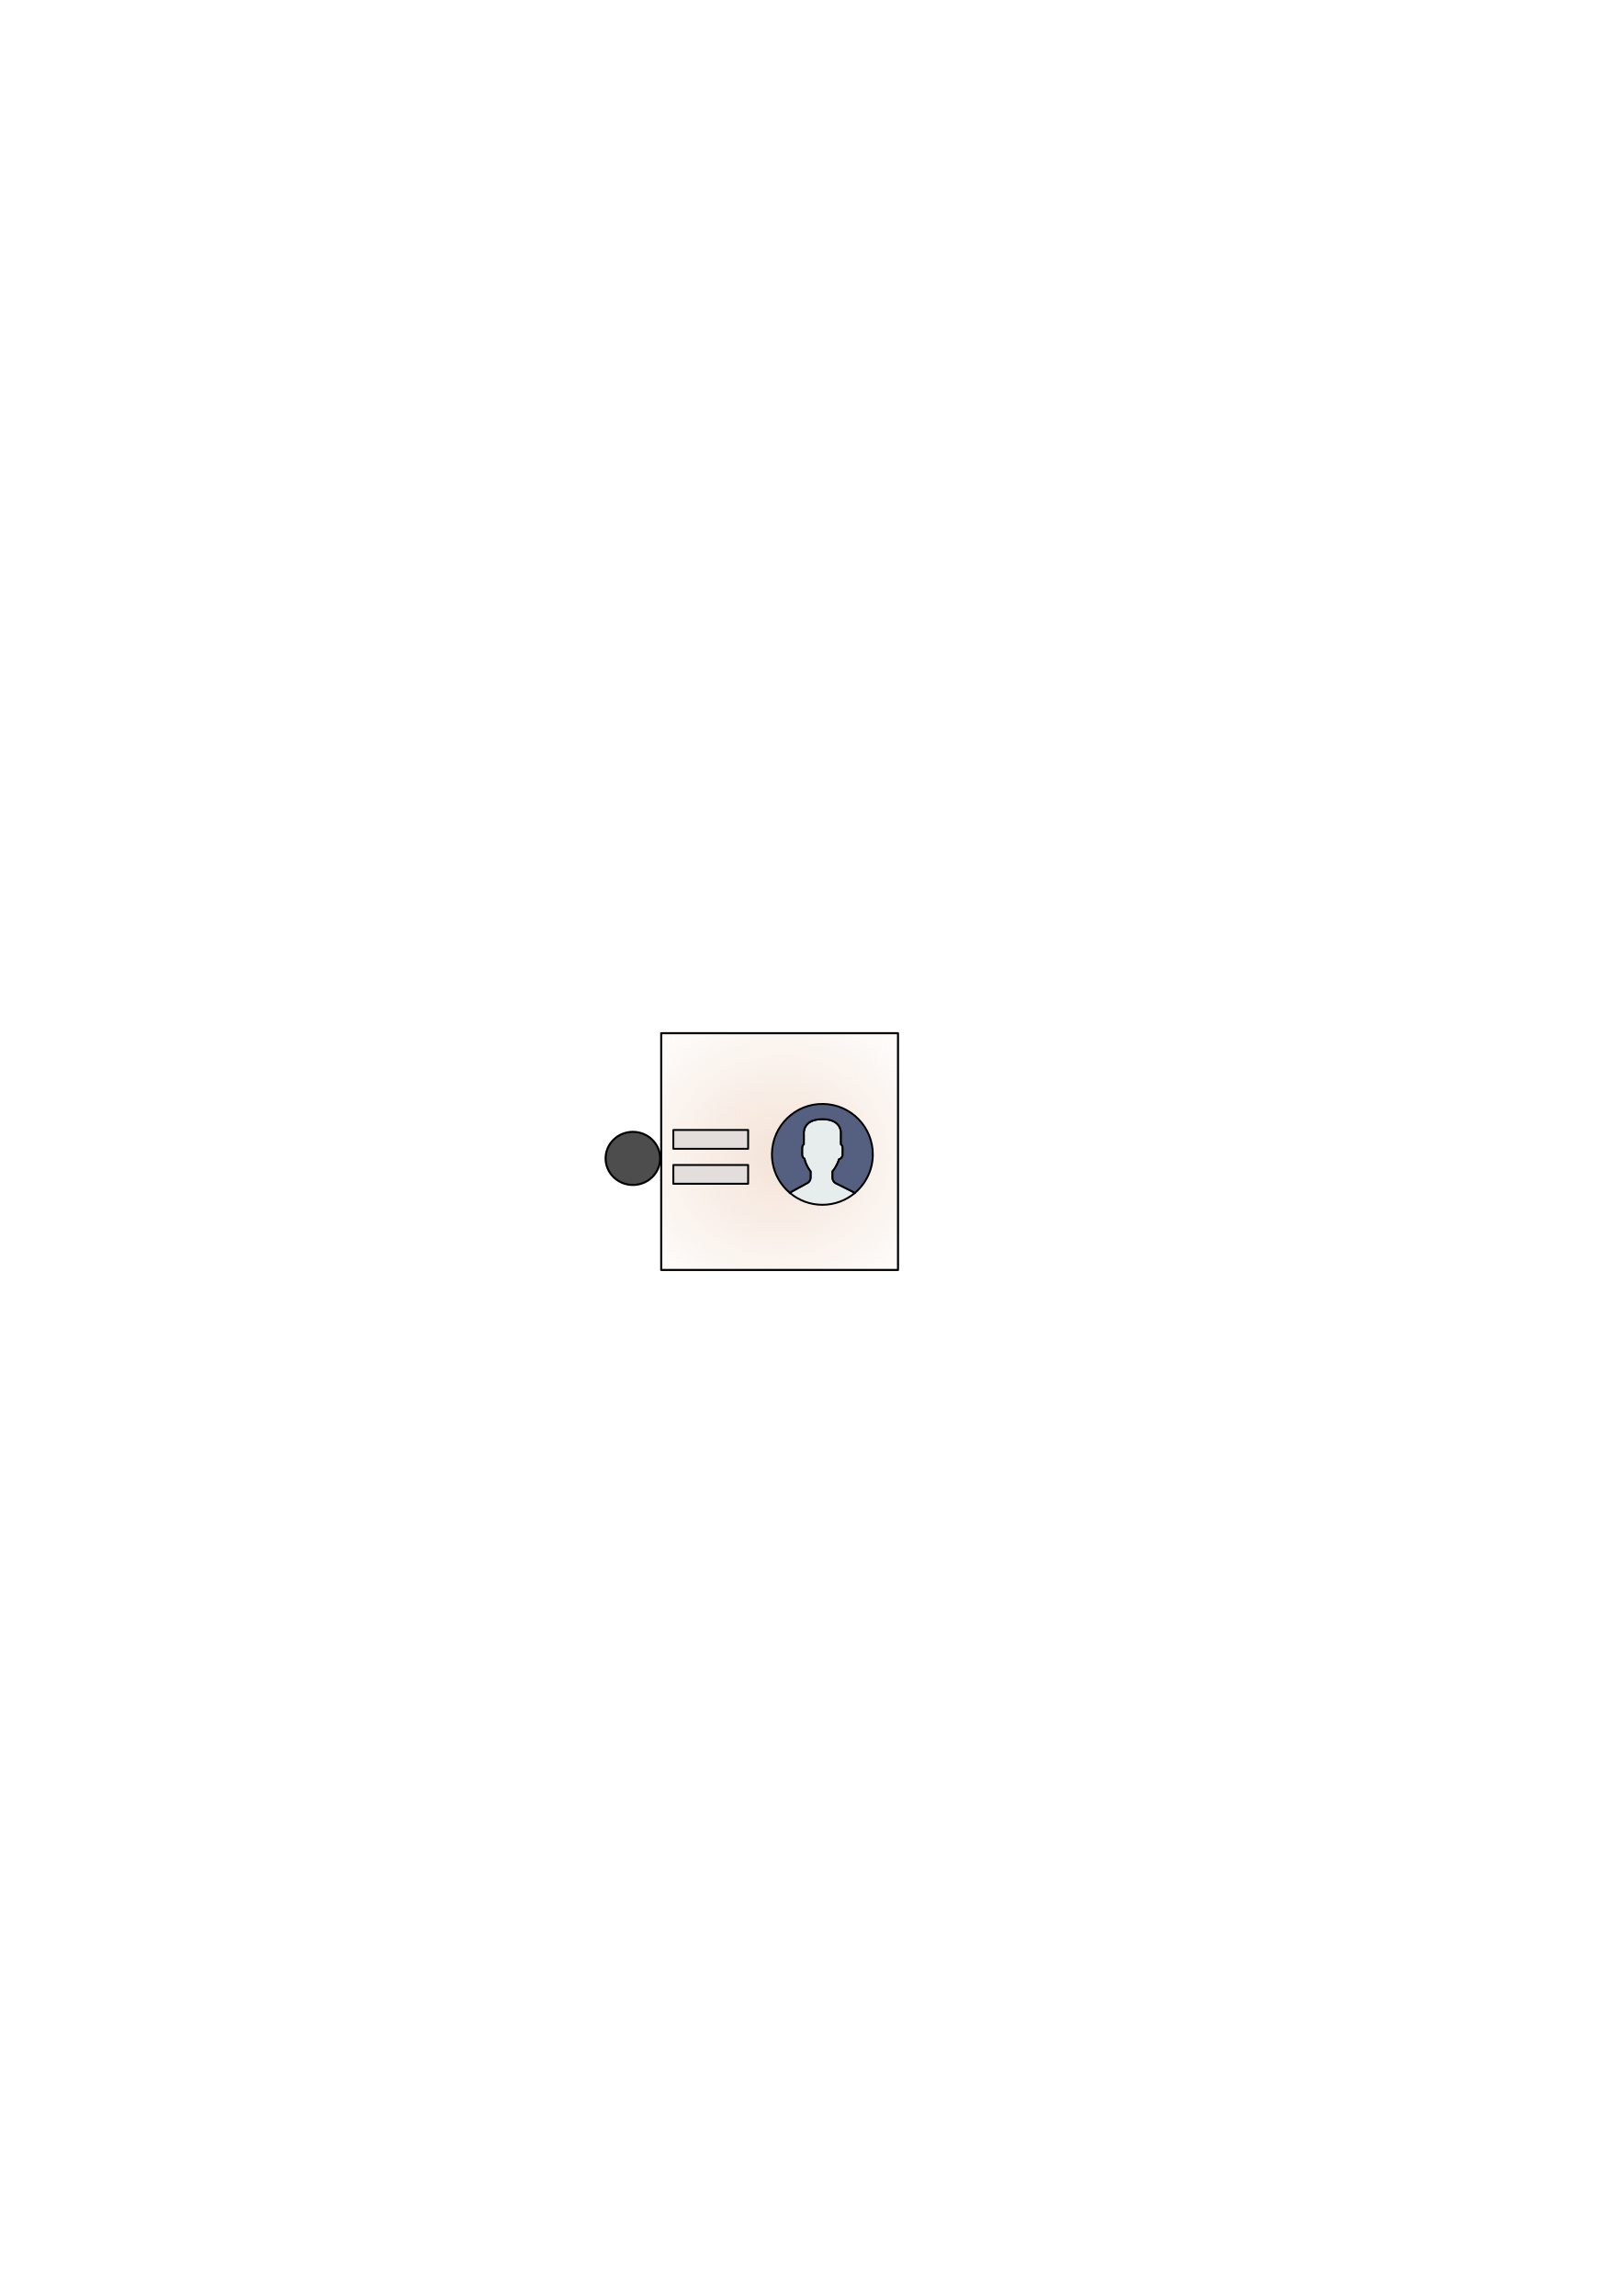
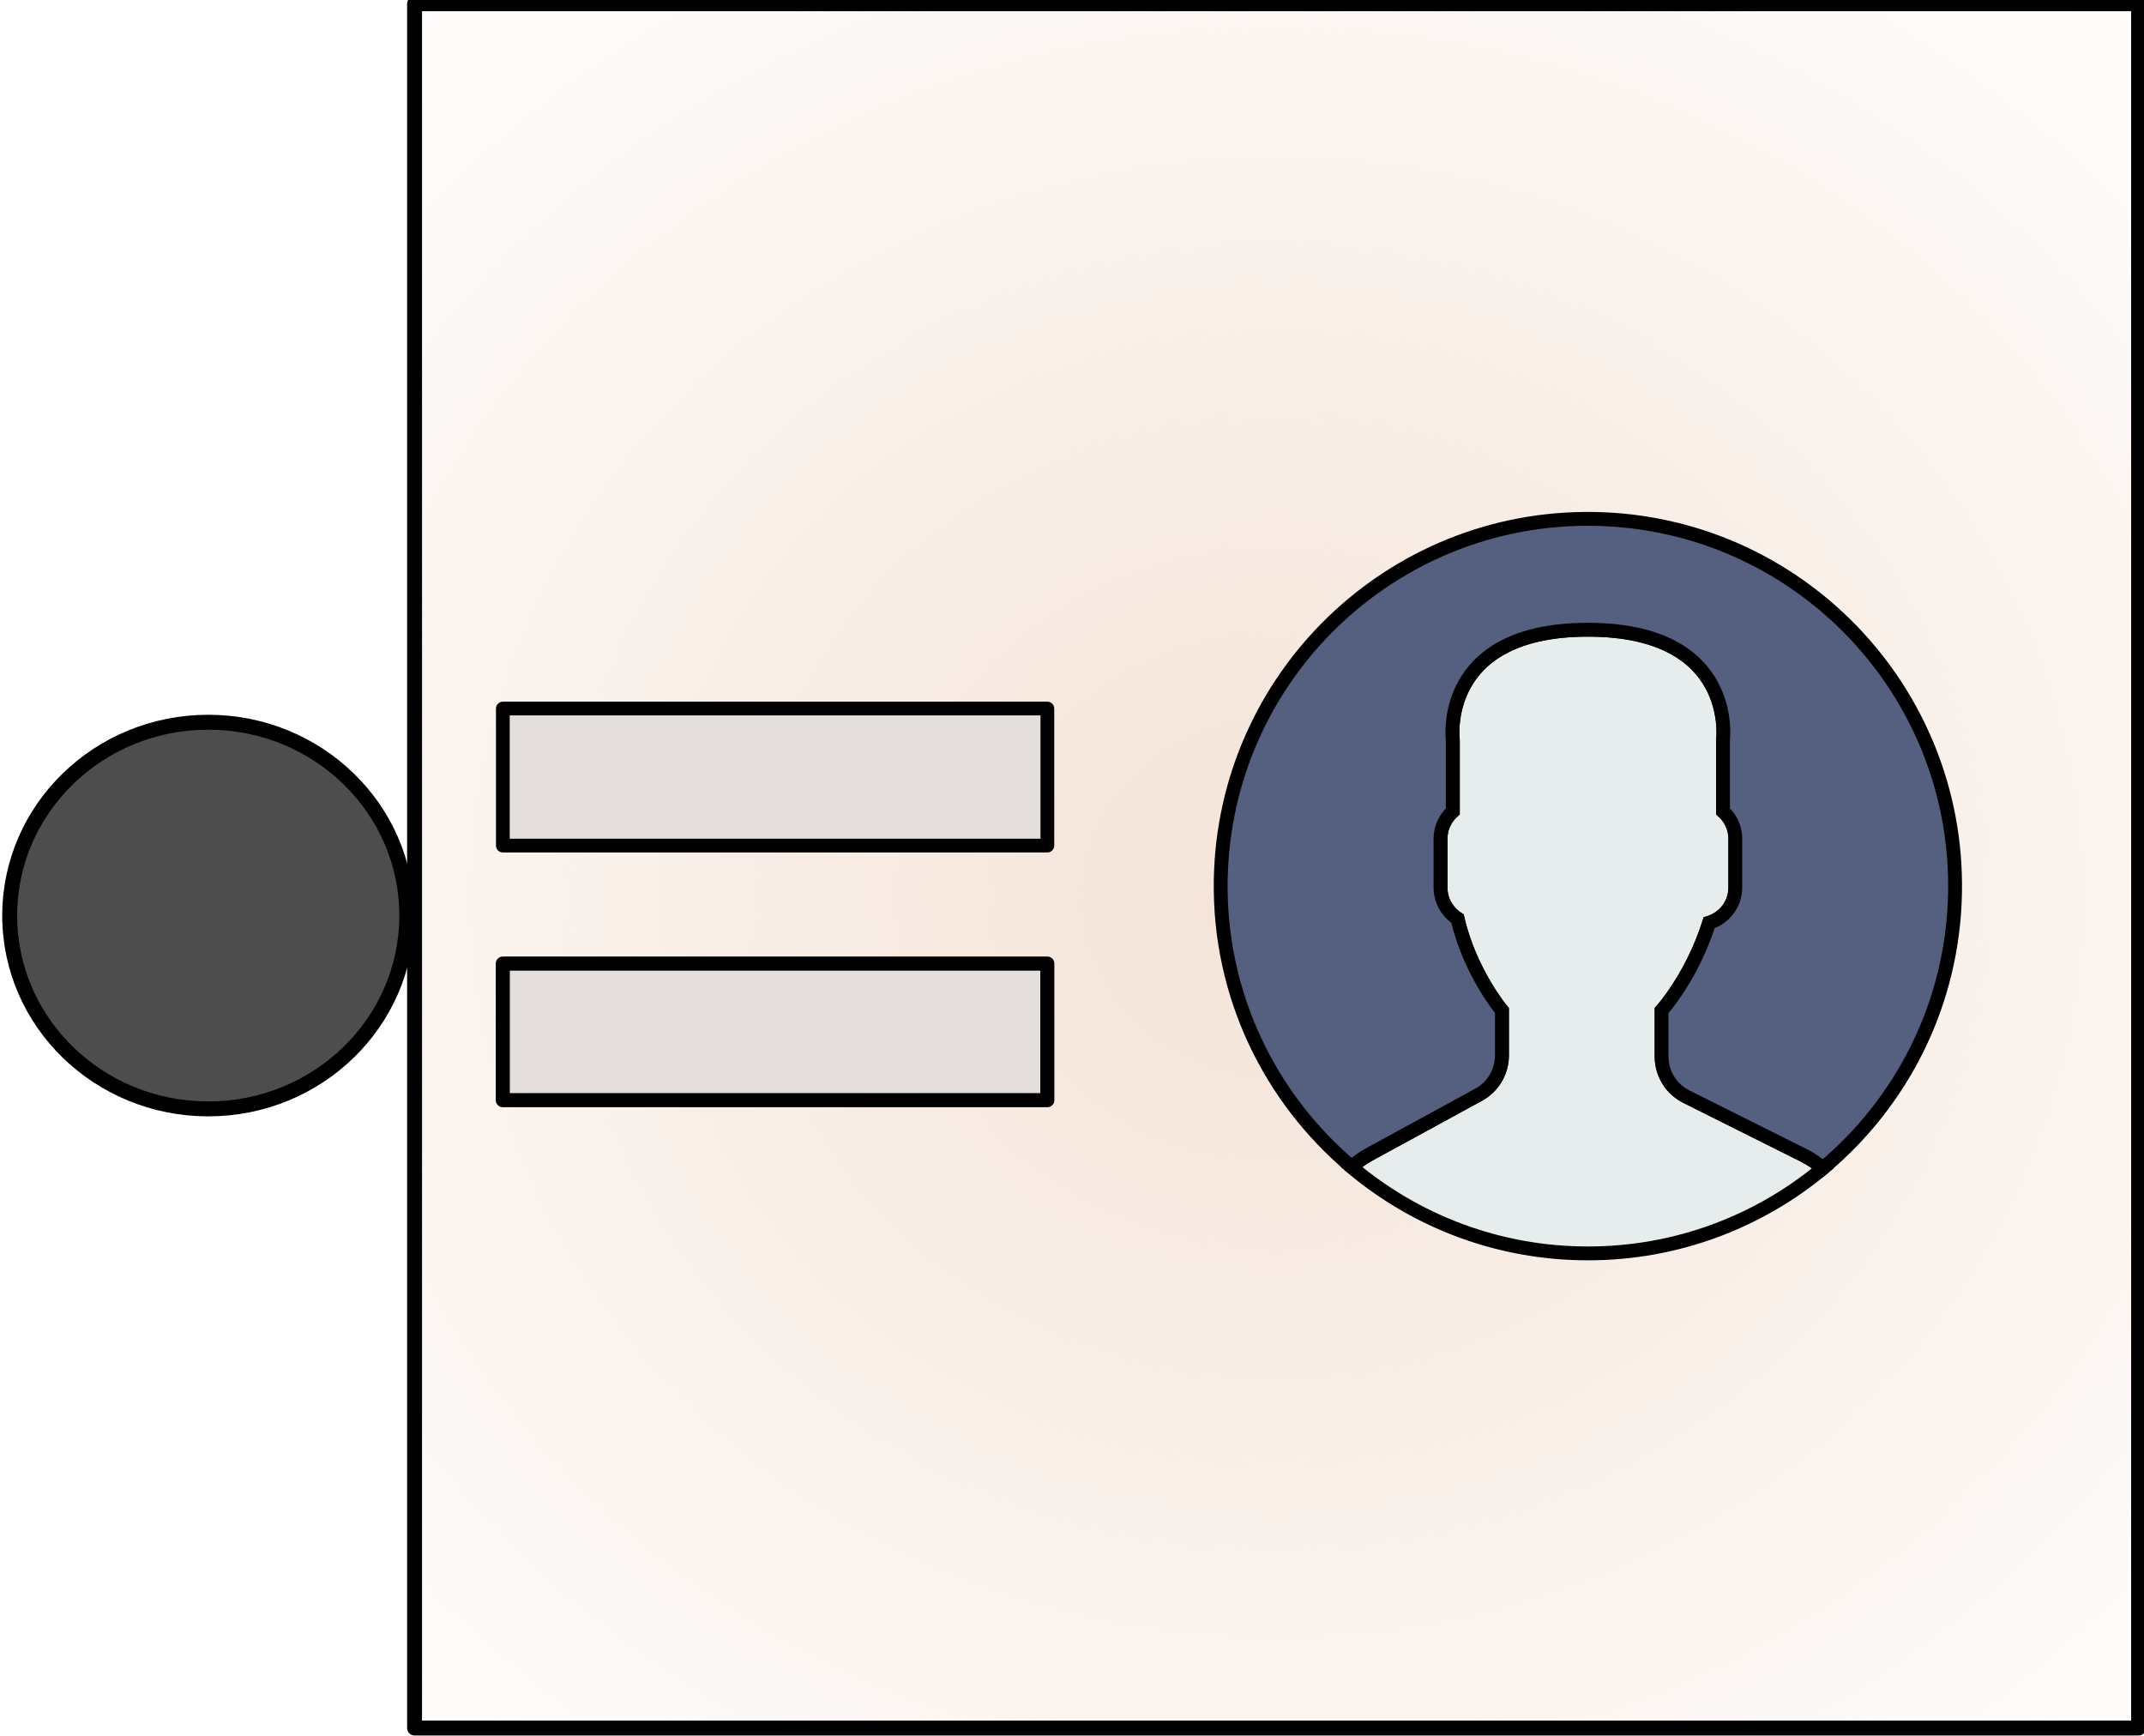
- <svg xmlns="http://www.w3.org/2000/svg" xmlns:xlink="http://www.w3.org/1999/xlink" width="210mm" height="297mm" viewBox="0 0 210 297" version="1.1" id="svg6336">
+ <svg xmlns="http://www.w3.org/2000/svg" xmlns:xlink="http://www.w3.org/1999/xlink" width="210mm" height="170mm" viewBox="0 0 210 170" version="1.1" id="svg6336">
  <defs id="defs6330">
    <linearGradient id="linearGradient4537">
      <stop style="stop-color:#f4e3d7;stop-opacity:1;" offset="0" id="stop4533" />
      <stop style="stop-color:#f4e3d7;stop-opacity:0;" offset="1" id="stop4535" />
    </linearGradient>
    <radialGradient xlink:href="#linearGradient4537" id="radialGradient4539-6-7" cx="68.955" cy="129.67" fx="68.955" fy="129.67" r="15.446" gradientUnits="userSpaceOnUse" gradientTransform="matrix(1.600861,2.4446801e-7,-2.2428143e-7,1.468672,-9.414216,-27.64092)" />
  </defs>
-   <g id="layer1">
-     <g id="g7069">
+   <g id="layer1" transform="translate(0,-127)">
+     <g id="g7069" transform="matrix(5.513772,0,0,5.513772,-430.9221,-609.5523)">
      <g id="g4805" transform="translate(4.637921,8.946276)">
        <g id="g4682-9" transform="translate(-4.779527,-22.22714)">
          <rect style="opacity:1;fill:url(#radialGradient4539-6-7);fill-opacity:1;stroke:#000000;stroke-width:0.265;stroke-linejoin:round;stroke-miterlimit:4;stroke-dasharray:none;stroke-opacity:1" y="146.932" x="85.66" height="30.626" width="30.626" id="rect3696-7-8" />
          <rect y="159.45" x="87.228" height="2.434" width="9.673" id="rect4637-9" style="opacity:1;fill:#e3dedb;fill-opacity:1;stroke:#000000;stroke-width:0.244;stroke-linejoin:round;stroke-miterlimit:4;stroke-dasharray:none;stroke-opacity:1" />
          <rect y="163.98" x="87.227" height="2.426" width="9.673" id="rect4642-9" style="opacity:1;fill:#e3dedb;fill-opacity:1;stroke:#000000;stroke-width:0.25;stroke-linejoin:round;stroke-miterlimit:4;stroke-dasharray:none;stroke-opacity:1" />
        </g>
        <ellipse style="opacity:1;fill:#4d4d4d;fill-opacity:1;stroke:#000000;stroke-width:0.265;stroke-linejoin:round;stroke-miterlimit:4;stroke-dasharray:none;stroke-opacity:1" id="path4759-4" cx="77.215" cy="140.9" rx="3.527" ry="3.434" />
      </g>
      <g transform="translate(0.00506476,-0.156065)" id="g6984-9">
        <path style="opacity:1;fill:#e7eced;stroke:#000000;stroke-width:0.246;stroke-opacity:1" d="m 104.415,153.185 -1.946,1.062 c -0.114,0.063 -0.217,0.139 -0.312,0.222 1.135,0.957 2.6,1.534 4.2,1.534 1.589,0 3.044,-0.569 4.176,-1.512 -0.104,-0.088 -0.218,-0.167 -0.343,-0.23 l -2.084,-1.042 c -0.269,-0.135 -0.439,-0.409 -0.439,-0.711 v -0.818 c 0.059,-0.063 0.126,-0.152 0.197,-0.253 0.284,-0.402 0.499,-0.843 0.648,-1.306 0.267,-0.082 0.464,-0.329 0.464,-0.623 v -0.873 c 0,-0.192 -0.085,-0.363 -0.218,-0.484 v -1.262 c 0,0 0.259,-1.964 -2.4,-1.964 -2.659,0 -2.4,1.964 -2.4,1.964 v 1.262 c -0.133,0.12 -0.218,0.292 -0.218,0.484 v 0.873 c 0,0.23 0.121,0.432 0.302,0.549 0.218,0.95 0.789,1.633 0.789,1.633 v 0.798 c -2.5e-4,0.29 -0.159,0.558 -0.415,0.697 z" id="path6374-5" />
        <g id="g6378-4" transform="matrix(0.2461645,0,0,0.2461645,99.83312,142.9561)" style="opacity:1;stroke:#000000;stroke-opacity:1">
          <path style="fill:#556080;stroke:#000000;stroke-opacity:1" d="M 26.953,0.004 C 12.32,-0.246 0.254,11.414 0.004,26.047 -0.138,34.344 3.56,41.801 9.448,46.76 c 0.385,-0.336 0.798,-0.644 1.257,-0.894 l 7.907,-4.313 c 1.037,-0.566 1.683,-1.653 1.683,-2.835 v -3.24 c 0,0 -2.321,-2.776 -3.206,-6.633 -0.734,-0.475 -1.226,-1.296 -1.226,-2.231 v -3.546 c 0,-0.78 0.347,-1.477 0.886,-1.965 v -5.126 c 0,0 -1.053,-7.977 9.75,-7.977 10.803,0 9.75,7.977 9.75,7.977 v 5.126 c 0.54,0.488 0.886,1.185 0.886,1.965 v 3.546 c 0,1.192 -0.8,2.195 -1.886,2.53 -0.605,1.881 -1.478,3.674 -2.632,5.304 -0.291,0.411 -0.563,0.759 -0.801,1.03 V 38.8 c 0,1.223 0.691,2.342 1.785,2.888 l 8.467,4.233 c 0.508,0.254 0.967,0.575 1.39,0.932 5.71,-4.762 9.399,-11.882 9.536,-19.9 C 53.246,12.32 41.587,0.254 26.953,0.004 Z" id="path6376-1" />
        </g>
      </g>
    </g>
  </g>
</svg>
